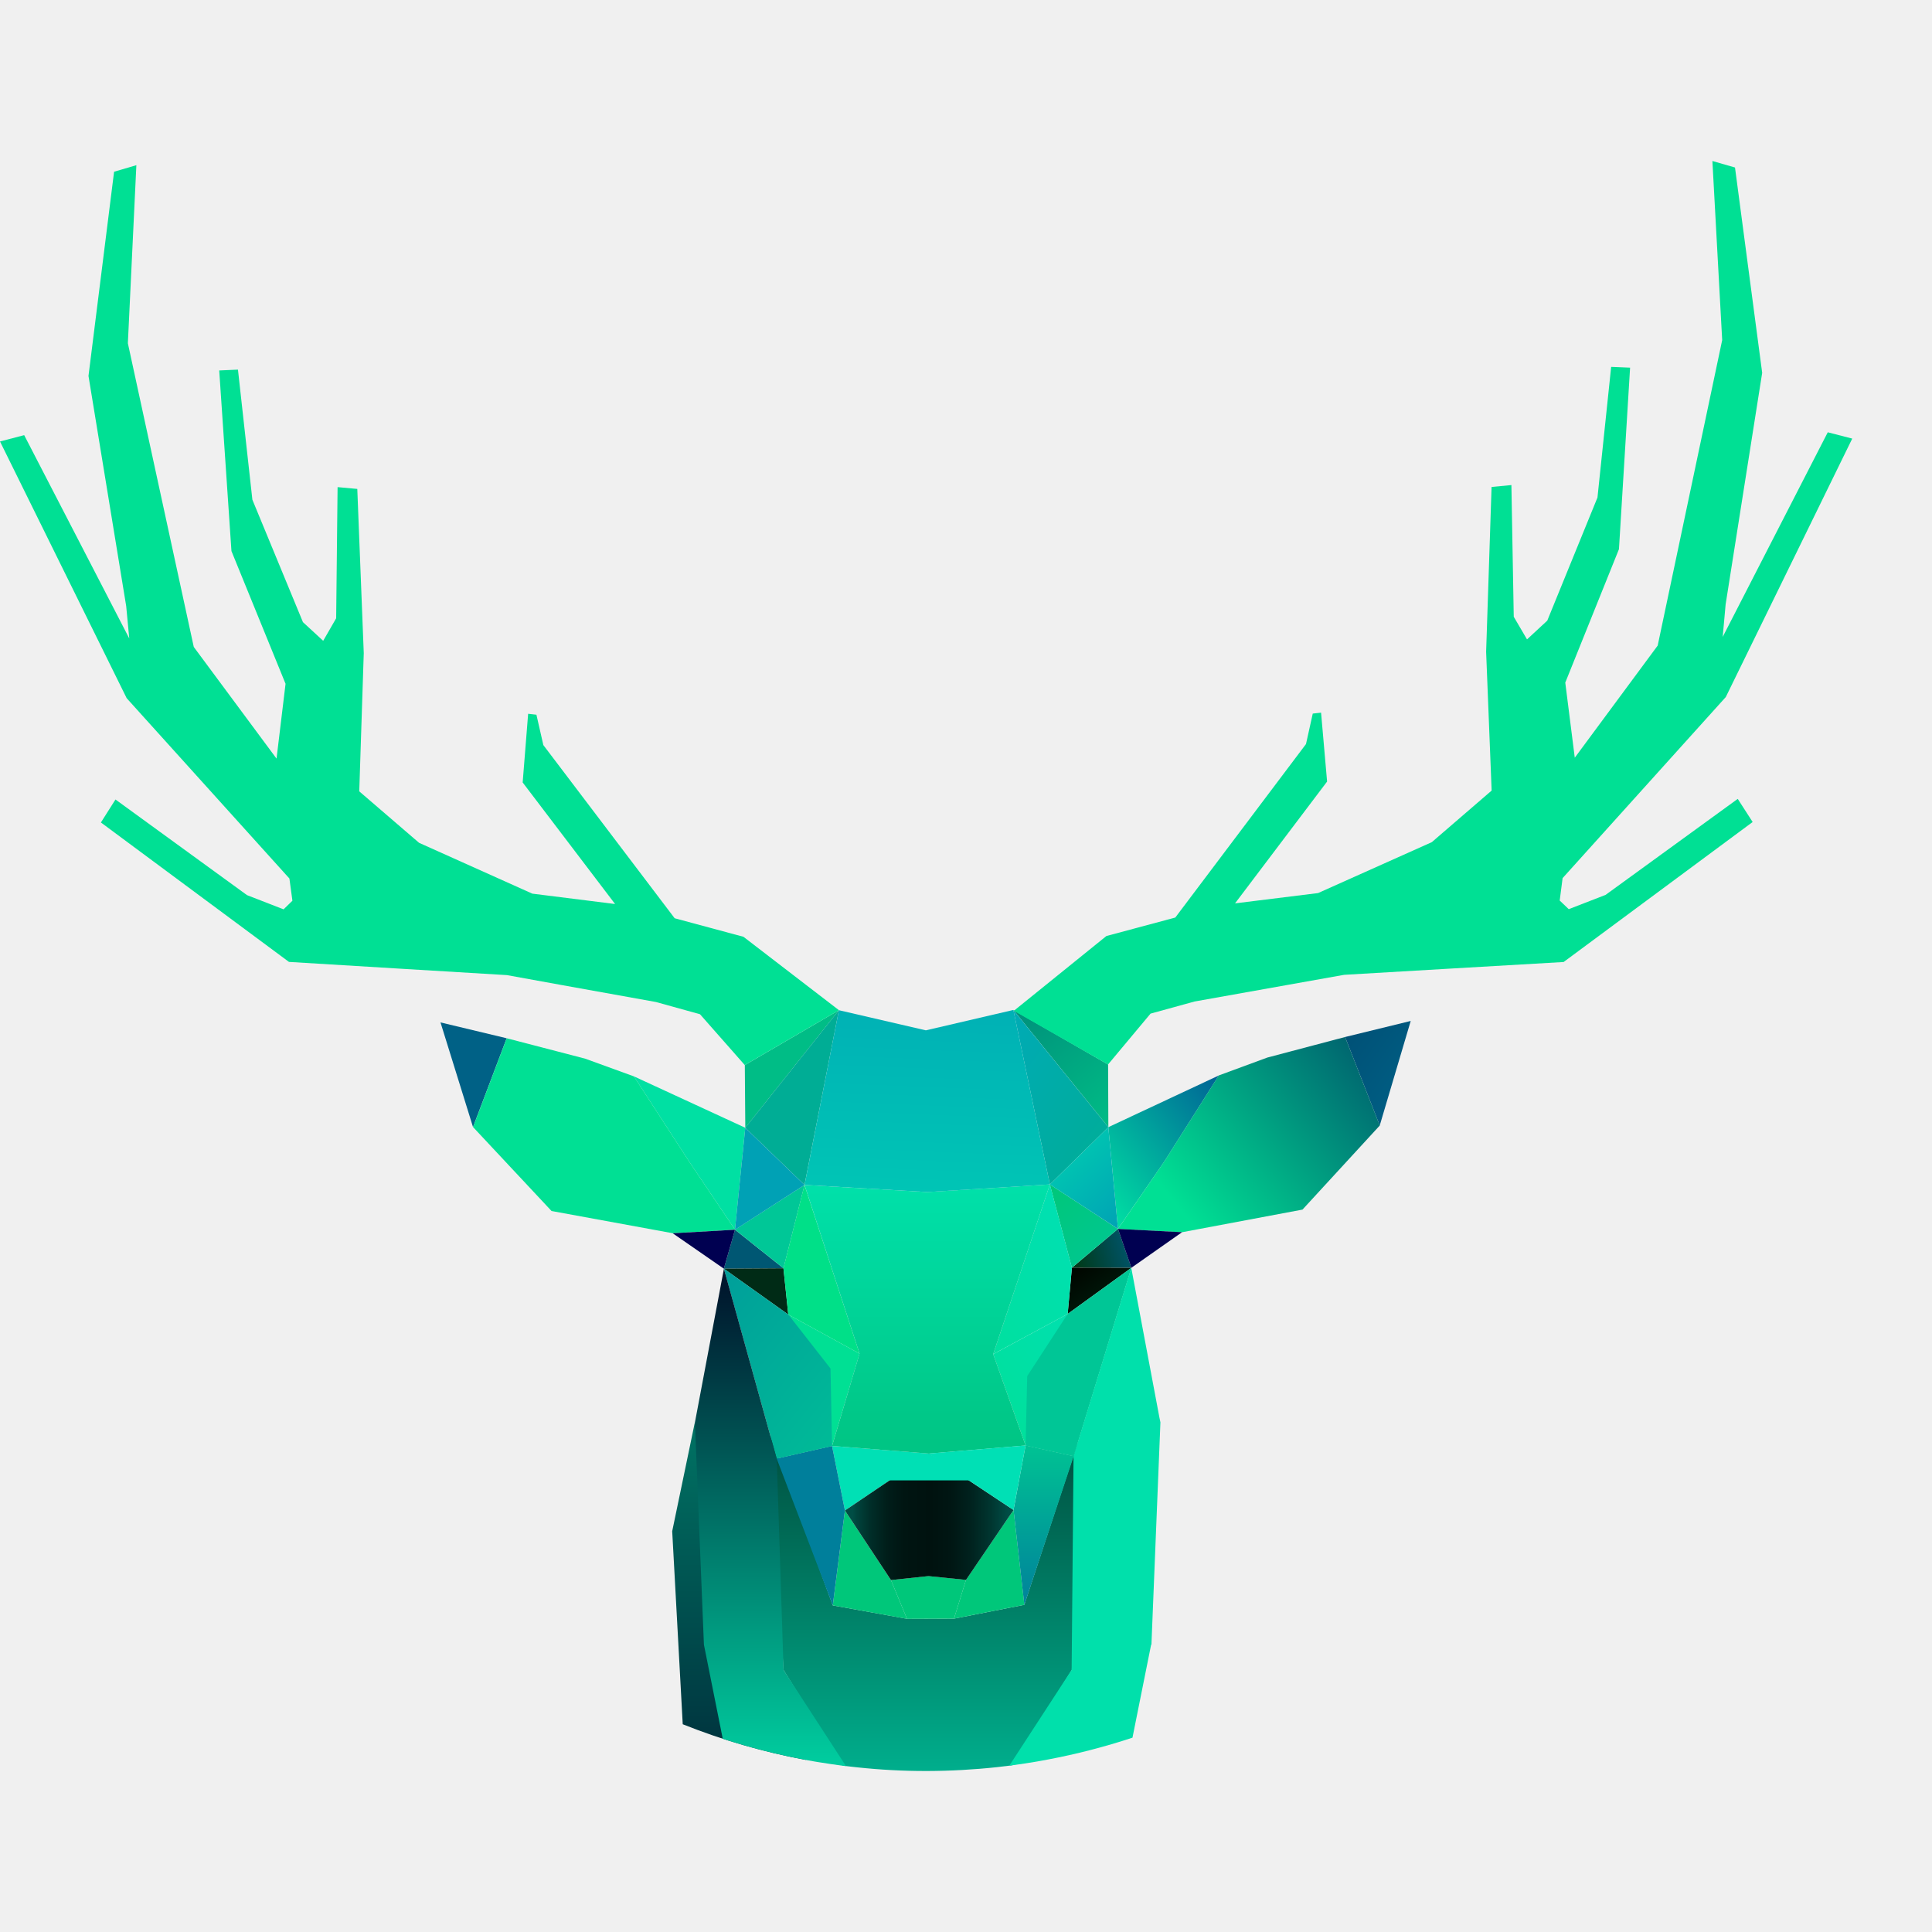
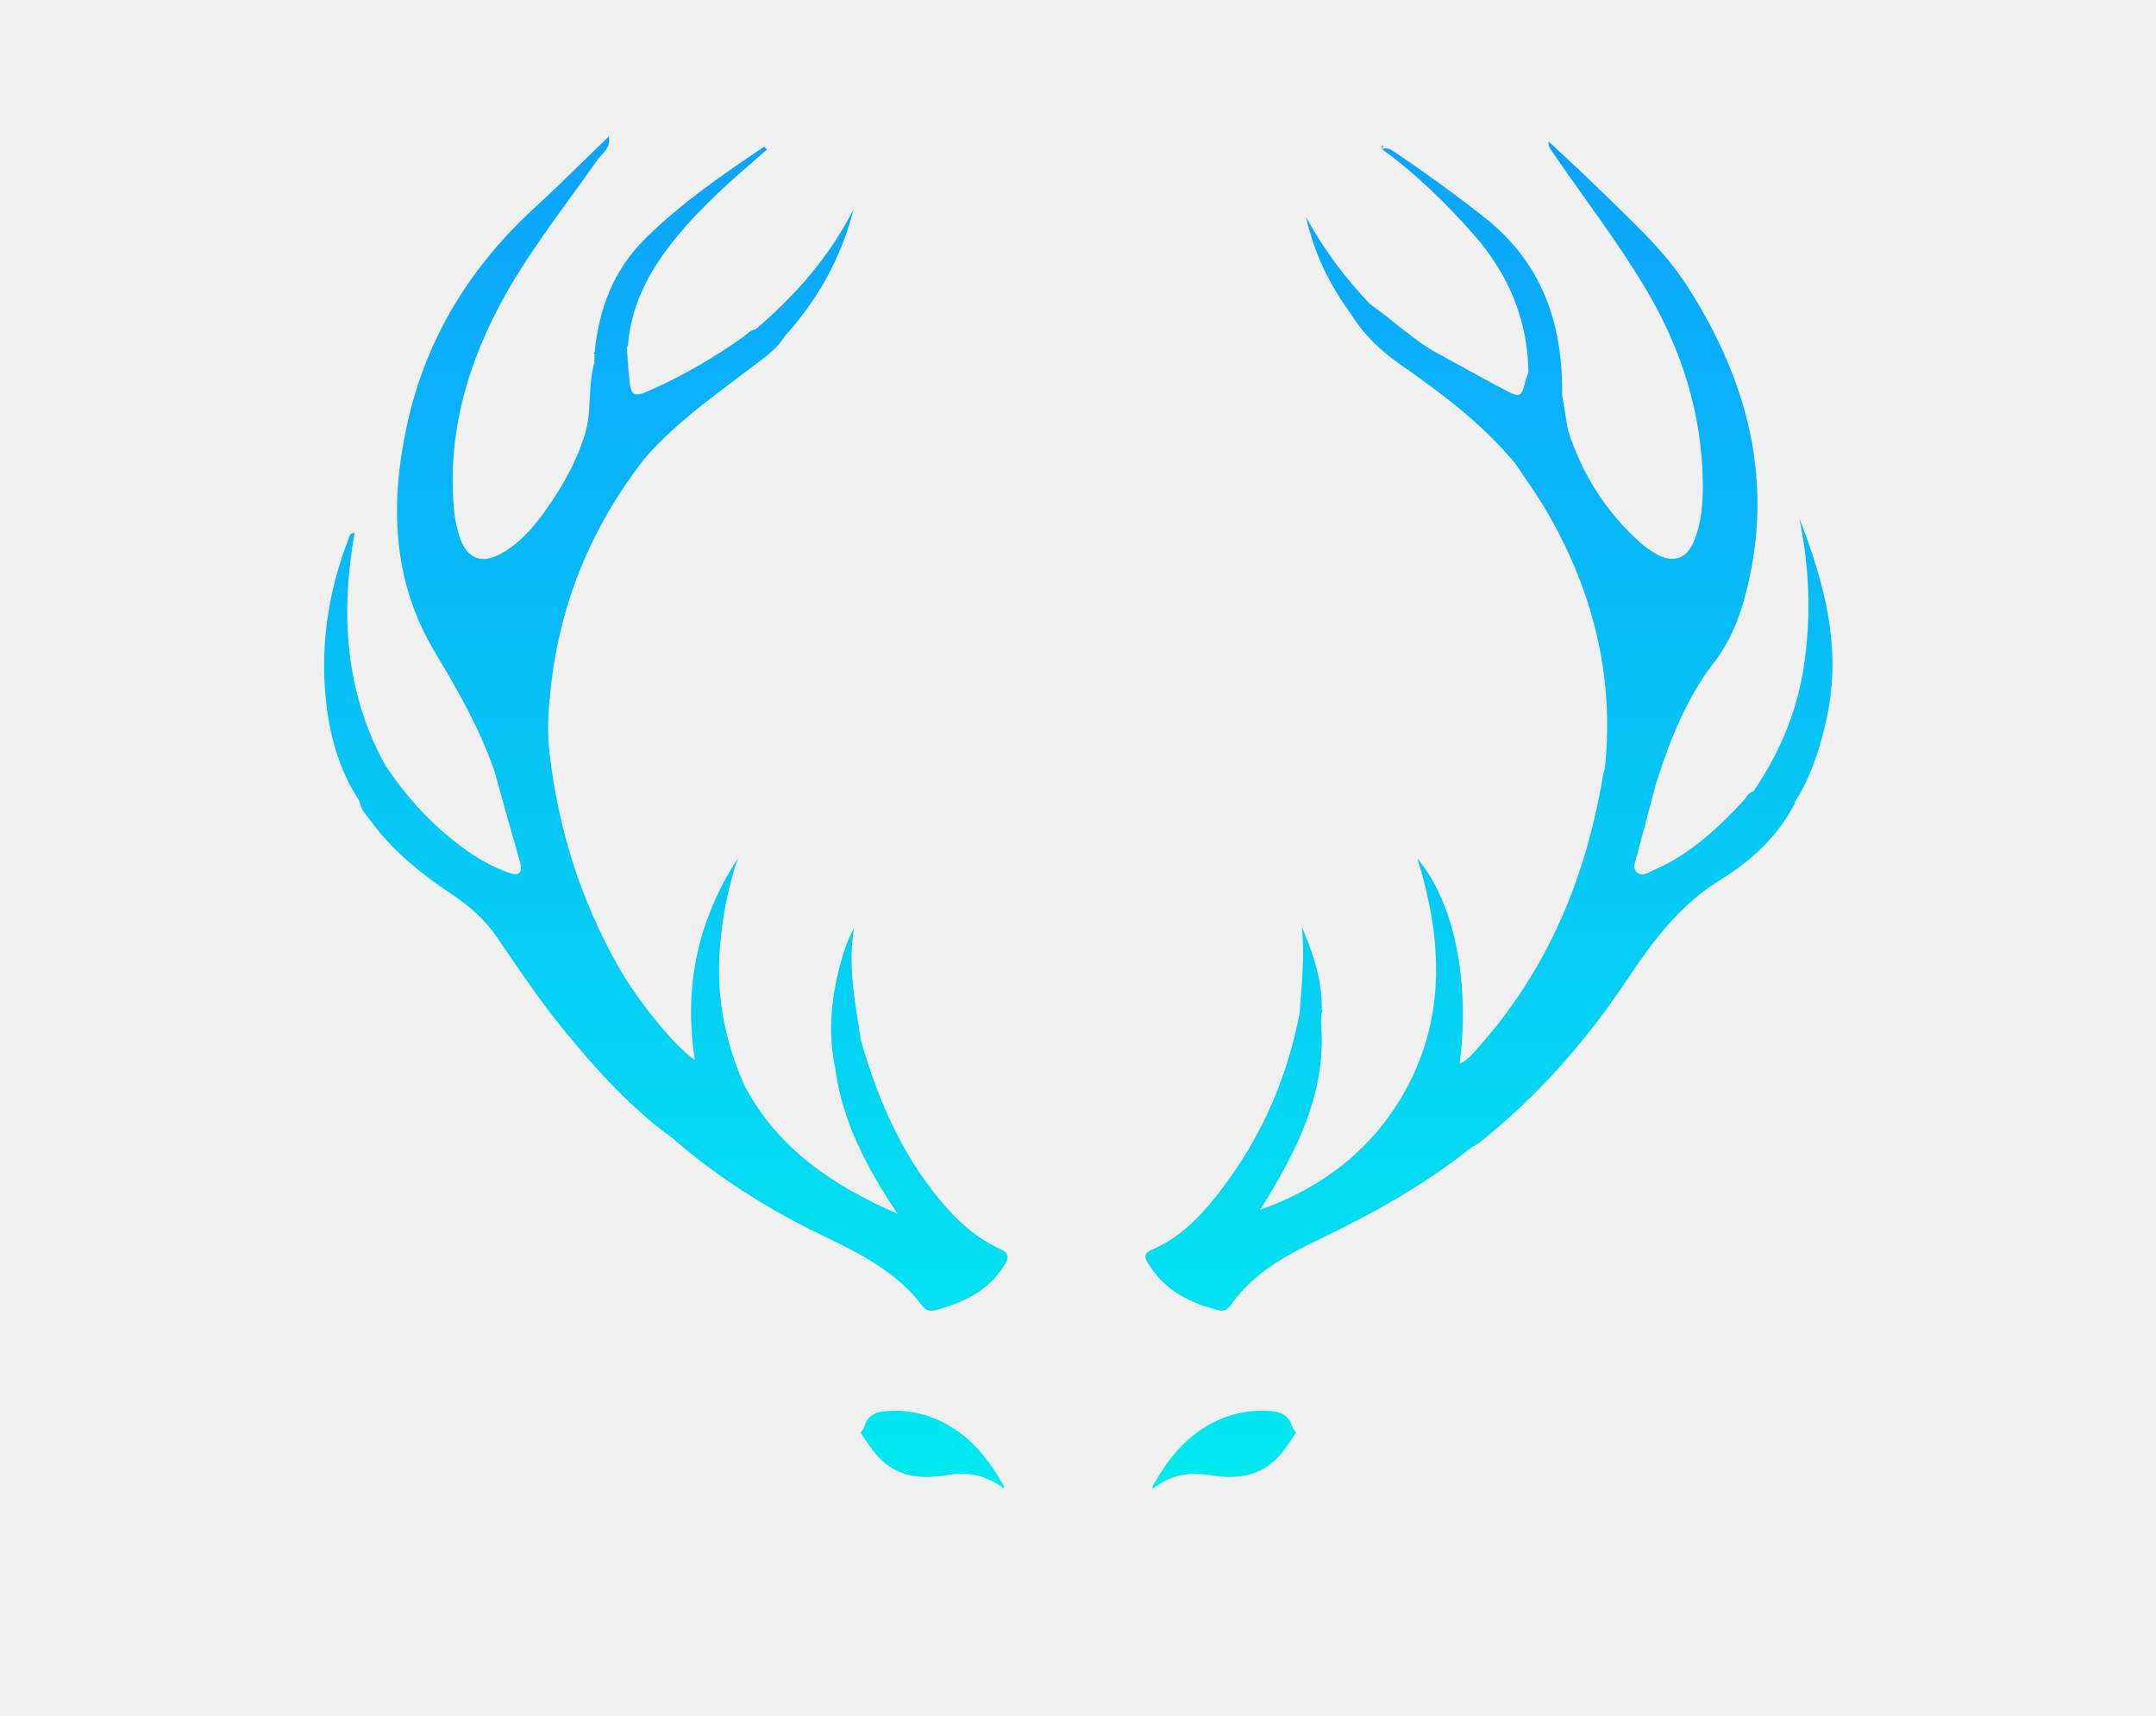
- <svg xmlns="http://www.w3.org/2000/svg" preserveAspectRatio="xMidYMid meet" data-bbox="0 0 196.113 50" viewBox="0 0 60 50" height="50" width="50" data-type="ugc" role="img" aria-label="Gerowallet official logo">
-   <g>
-     <path fill="url(#6be08964-9004-41d4-b99c-f2a522c21f73_comp-ltovz3lr)" d="M25.029 49.656a20.267 20.267 0 0 1-3.826-1.108l-.327-5.994.703-3.38 3.408 10.357.042.125Z" />
-     <path fill="url(#60648e0f-00d6-4da8-a011-032a2a0688ef_comp-ltovz3lr)" d="m33.286 46.862-1.843 2.96-.093.012c-.035.004-.069.01-.103.013a1.364 1.364 0 0 1-.087.01l-.192.023a20.872 20.872 0 0 1-2.172.12h-.035a19.89 19.89 0 0 1-2.134-.113 3.386 3.386 0 0 1-.173-.019l-.094-.011-.089-.011-.099-.012-1.84-2.974-.406-7.263 1.937 5.26 2.303.416 1.46-.004 2.185-.43 1.663-5.046-.188 7.069Z" />
-     <path fill="url(#c7aba201-0038-4a95-9f47-28bd93897680_comp-ltovz3lr)" d="m31.47 26.365 2.943 1.694.008 1.946-2.95-3.64Z" />
-     <path fill="url(#08ab994b-6cf8-47c0-a0ca-1f8f1f673a33_comp-ltovz3lr)" d="m41.773 27.205 2.038-.498-.962 3.246-1.076-2.748Z" />
-     <path fill="url(#052f5af6-613e-472f-ac68-78074328f097_comp-ltovz3lr)" d="m34.42 30.005.3 3.16 1.442-2.098 1.69-2.668-3.431 1.606Z" />
-     <path fill="url(#b1dbaa8b-ad5a-4299-9d10-d8a41a486aa0_comp-ltovz3lr)" d="m41.773 27.205-2.417.639-1.506.555-1.69 2.668-1.44 2.099 1.99.102 3.74-.703 2.4-2.611-1.077-2.749Z" />
-     <path fill="url(#c62519aa-3cc8-4b39-9e50-a0732dcef4dc_comp-ltovz3lr)" d="m33.29 34.37 1.43-1.205.417 1.207-1.847-.002Z" />
-     <path fill="url(#160a2c0e-2de8-43c4-8045-56551aa4a33d_comp-ltovz3lr)" d="m34.72 33.165 1.99.102-1.574 1.105-.416-1.207Z" />
-     <path fill="url(#0f32930a-9074-4485-9cef-7a87b7f97d3d_comp-ltovz3lr)" d="m33.288 34.37 1.848.003-1.979 1.433.132-1.435Z" />
-     <path fill="url(#08639c8d-ed88-4018-ab60-4d57c55c2f81_comp-ltovz3lr)" d="m31.47 26.365 2.95 3.64-1.815 1.779-1.134-5.419Z" />
-     <path fill="url(#bdde5dcd-b254-443c-b4ac-d75b0075d7ec_comp-ltovz3lr)" d="m33.288 34.37 1.432-1.204-2.116-1.382.684 2.587Z" />
-     <path fill="url(#a90d3632-b249-4743-9fe5-475636d1b849_comp-ltovz3lr)" d="m34.42 30.005.3 3.16-2.116-1.38 1.815-1.78Z" />
-     <path fill="url(#20f358d4-a1ec-4458-9181-77280e569af6_comp-ltovz3lr)" d="m32.605 31.784-1.76 5.27 2.313-1.248.131-1.435-.684-2.587Z" />
-     <path fill="url(#09def3d9-7799-4dcc-87c7-ed78e3f4b57d_comp-ltovz3lr)" d="m32.754 37.568.404-1.762-2.313 1.249 1.006 2.836 1.495.332-.592-2.655Z" />
-     <path fill="url(#3242fc25-1183-4425-b936-c92460260ce4_comp-ltovz3lr)" d="M31.476 41.893 30 44.063l-.373 1.206 2.186-.43-.337-2.946Z" />
-     <path fill="url(#1d616ace-9e8f-44c1-b0f8-b3a6c2eecc3b_comp-ltovz3lr)" d="m23.146 30.024-.015-1.947 2.923-1.705-2.908 3.652Z" />
-     <path fill="url(#566968b6-d876-4adc-9add-aba2c00e893d_comp-ltovz3lr)" d="m14.69 30.002-1.01-3.25 2.055.492-1.045 2.758Z" />
-     <path fill="url(#893d172d-ff5a-4e76-8ebe-30fda4acdddd_comp-ltovz3lr)" d="m23.145 30.024-.319 3.164-1.412-2.096-1.728-2.665 3.46 1.597Z" />
-     <path fill="url(#29affbb7-7280-40b6-b11e-41bd262c5025_comp-ltovz3lr)" d="m15.736 27.244 2.435.633 1.516.551 1.728 2.665 1.412 2.096-1.935.11-3.763-.69-2.438-2.607 1.045-2.758Z" />
-     <path fill="url(#cde0eab0-3b0f-4304-9d10-3406469af858_comp-ltovz3lr)" d="m22.48 34.4.346-1.21 1.505 1.199-1.85.011Z" />
-     <path fill="url(#d303c9d2-4ad9-4377-91b4-102d03e01d7e_comp-ltovz3lr)" d="m22.48 34.4-1.589-1.1 1.935-.11-.346 1.21Z" />
-     <path fill="url(#d7dfe489-2b67-400b-82bb-22fe00dd5f16_comp-ltovz3lr)" d="M24.482 35.825 22.48 34.4l1.851-.012.15 1.437Z" />
-     <path fill="url(#ae27efef-c536-455e-9712-8b89674affad_comp-ltovz3lr)" d="m24.985 31.799-1.84-1.775 2.908-3.652-1.068 5.427Z" />
-     <path fill="url(#353feb55-c107-40e8-be11-2eddaae47a5e_comp-ltovz3lr)" d="m24.985 31.8-2.16 1.388 1.506 1.2.654-2.589Z" />
-     <path fill="url(#dd9a3f76-d077-4d2e-8ed5-f9f1cb92f580_comp-ltovz3lr)" d="m24.985 31.8-2.16 1.39.32-3.165 1.84 1.775Z" />
-     <path fill="url(#31303acc-fc80-40ef-963e-3e6f7e9c9d70_comp-ltovz3lr)" d="m24.984 31.8 1.709 5.237-2.213-1.212-.15-1.437.654-2.589Z" />
-     <path fill="url(#02269bc5-18c2-4a83-b0c7-0c1aa440f726_comp-ltovz3lr)" d="m26.24 41.91-.4-2.004 3.023.237-2.623 1.766Z" />
-     <path fill="url(#aa1c85b7-e828-45ad-8d93-eabda4fc9bff_comp-ltovz3lr)" d="m24.482 35.825.484 1.669-.846 2.803 1.72-.391.854-2.868-2.212-1.213Z" />
-     <path fill="url(#e802322f-a953-40b1-a2c9-f33a21dcc8f9_comp-ltovz3lr)" d="m26.24 41.91 1.429 2.16.498 1.205-2.304-.418.377-2.948Z" />
-     <path fill="url(#472af21d-31e1-418b-934b-2d44975cf0ef_comp-ltovz3lr)" d="m30 44.064-1.15-.116v-.004l-.015.002-.016-.002v.004l-1.15.122.498 1.205 1.46-.006.373-1.205Z" />
-     <path fill="url(#f1405e16-ba9f-4af2-a319-e821ab66bec5_comp-ltovz3lr)" d="m31.476 41.894-2.613-1.73v-.021l-.015.01-.015-.01v.02L26.24 41.91l1.43 2.16 1.165-.123 1.165.118 1.476-2.17Z" />
-     <path fill="url(#a6eb7a5e-69e4-4835-9b45-bb8d189d37db_comp-ltovz3lr)" d="m30.845 37.054 1.76-5.27-3.807.236-3.812-.22 1.708 5.237-.853 2.868 2.991.236v.002l.016-.002.015.002v-.002l2.988-.25-1.006-2.837Z" />
-     <path fill="url(#bcb48d97-9852-45f8-ab00-f40b2f1b9ab9_comp-ltovz3lr)" d="m28.813 32.02 3.792-.236-1.134-5.419-2.718.633-2.7-.625-1.067 5.426 3.797.22v.002l.015-.002.015.002v-.002Z" />
-     <path fill="url(#b0089c9c-f7db-4b2f-8318-e0aeded73b0c_comp-ltovz3lr)" d="m31.85 39.89-.374 2.003.336 2.946 1.534-4.617-1.496-.332Z" />
-     <path fill="url(#1b9351fc-0ece-4638-a2ce-198ec47d35a9_comp-ltovz3lr)" d="m25.84 39.906-1.72.391 1.743 4.56.377-2.948-.4-2.003Z" />
-     <path fill="url(#a49b4feb-81be-4a8f-a15c-49b368a61b09_comp-ltovz3lr)" d="m25.84 39.906-1.72.391-1.64-5.898 2.002 1.426 1.31 1.676.048 2.405Z" />
-     <path fill="url(#9b778791-d79c-41e7-8121-96186bd7c8e7_comp-ltovz3lr)" d="m31.85 39.89 1.496.332 1.79-5.85-1.978 1.433-1.257 1.931-.05 2.153Z" />
-     <path fill="url(#4b53b1ff-f577-4a72-b43f-2450053a6235_comp-ltovz3lr)" d="m28.832 40.142 3.018-.252-.375 2.003-2.643-1.75Z" />
-     <path fill="url(#1bcb66e1-f23c-4536-9a80-2a33f3025c16_comp-ltovz3lr)" d="M27.586 40.974h2.69l-1.443-.831-1.247.83Z" />
-     <path fill="url(#2c7087d0-2eb9-40f3-9e3b-9f15e2511c46_comp-ltovz3lr)" d="m49.861 22.792-1.142.443-.281-.268.09-.696 5.068-5.624 3.927-8.026-.76-.196L53.5 14.78l.091-1.011 1.135-7.19-.844-6.377L53.18 0l.304 5.561-2.003 9.488-2.575 3.482-.295-2.332 1.667-4.144.346-5.637-.588-.024-.425 4.057-1.559 3.823-.629.583-.412-.703-.073-4.09-.616.059-.169 5.12.171 4.309-1.858 1.602-3.532 1.581-2.579.32 2.859-3.783-.187-2.14-.258.029-.21.946-4.059 5.388-2.14.574-2.875 2.323 2.926 1.667 1.32-1.58 1.366-.376 2.908-.519 1.739-.31 3.206-.188 3.61-.21 5.87-4.348-.463-.718-4.105 2.982Z" />
-     <path fill="url(#f0763171-806c-49cd-82ad-1e177396b58f_comp-ltovz3lr)" d="m20.952 23.517-4.078-5.378-.215-.943-.257-.029-.17 2.133 2.87 3.775-2.57-.322-3.518-1.579-1.857-1.598.14-4.292-.201-5.1-.612-.056-.044 4.073-.403.7-.629-.58-1.57-3.802-.448-4.04-.582.026.38 5.609 1.68 4.122-.28 2.323-2.57-3.467L3.971 5.66 4.235.13l-.692.203-.795 6.342 1.171 7.147.095 1.005L.751 8.514 0 8.71l3.934 7.973 5.054 5.6.093.69-.275.267-1.135-.441-4.085-2.97-.452.714 5.84 4.33 3.583.218 3.186.192 1.731.314 2.9.522 1.365.379 1.391 1.579 2.924-1.705-2.965-2.279-2.137-.576Z" />
-     <path fill="url(#74c37f86-3dba-467c-a7ad-5b763b3be774_comp-ltovz3lr)" d="m26.272 49.847-.099-.01c-.26-.035-.519-.073-.775-.115l-.114-.019-.253-.046A20.256 20.256 0 0 1 22.446 49l-.585-2.923-.28-6.9.901-4.774 1.64 5.898.213 6.564 1.937 2.982Z" />
-     <path fill="url(#2007d8e0-0ecd-4957-b752-79a9f008c0b7_comp-ltovz3lr)" d="m36.038 39.173-.279 6.9-.011.01-.578 2.882a20.452 20.452 0 0 1-2.629.679c-.085.014-.17.032-.256.047l-.061.011-.01.002c-.256.044-.514.084-.775.118l-.093.011 1.935-2.974.059-6.639 1.792-5.848.874 4.647.032.154Z" />
-     <defs fill="none">
-       <linearGradient gradientUnits="userSpaceOnUse" y2="44" x2="133" y1="24" x1="133" id="340202a2-1b81-44bc-a248-0dbcbfbe9682_comp-ltovz3lr">
-         <stop stop-color="#00C77A" />
-         <stop stop-color="#01A1B5" offset="1" />
-       </linearGradient>
-       <linearGradient gradientUnits="userSpaceOnUse" y2="53.908" x2="22.953" y1="21.458" x1="22.953" id="6be08964-9004-41d4-b99c-f2a522c21f73_comp-ltovz3lr">
-         <stop stop-color="#00E0A4" />
-         <stop stop-color="#00182E" offset="1" />
-       </linearGradient>
-       <linearGradient gradientUnits="userSpaceOnUse" y2="-2692.85" x2="10177.2" y1="-20838.9" x1="10177.2" id="c96dc094-031d-4c99-8915-e73a71dc00c9_comp-ltovz3lr">
-         <stop stop-color="#00E0A4" />
-         <stop stop-color="#00182E" offset="1" />
-       </linearGradient>
-       <linearGradient gradientUnits="userSpaceOnUse" y2="32.284" x2="28.7" y1="55.446" x1="28.7" id="60648e0f-00d6-4da8-a011-032a2a0688ef_comp-ltovz3lr">
-         <stop stop-color="#00E0B5" />
-         <stop stop-color="#000B08" offset="1" />
-       </linearGradient>
-       <linearGradient gradientUnits="userSpaceOnUse" y2="29.561" x2="35.075" y1="26.015" x1="32.017" id="c7aba201-0038-4a95-9f47-28bd93897680_comp-ltovz3lr">
-         <stop stop-color="#00917B" />
-         <stop stop-color="#00BD86" offset="1" />
-       </linearGradient>
-       <linearGradient gradientUnits="userSpaceOnUse" y2="27.978" x2="45.071" y1="25.942" x1="42.252" id="08ab994b-6cf8-47c0-a0ca-1f8f1f673a33_comp-ltovz3lr">
-         <stop stop-color="#004F75" />
-         <stop stop-color="#006186" offset="1" />
-       </linearGradient>
-       <linearGradient gradientUnits="userSpaceOnUse" y2="27.153" x2="40.101" y1="32.222" x1="33.893" id="052f5af6-613e-472f-ac68-78074328f097_comp-ltovz3lr">
-         <stop stop-color="#00E0A3" />
-         <stop stop-color="#00298F" offset="1" />
-       </linearGradient>
-       <linearGradient gradientUnits="userSpaceOnUse" y2="24.034" x2="47.166" y1="32.599" x1="36.677" id="b1dbaa8b-ad5a-4299-9d10-d8a41a486aa0_comp-ltovz3lr">
-         <stop stop-color="#00E094" />
-         <stop stop-color="#000051" offset="1" />
-       </linearGradient>
-       <linearGradient gradientUnits="userSpaceOnUse" y2="34.191" x2="33.438" y1="33.672" x1="35.267" id="c62519aa-3cc8-4b39-9e50-a0732dcef4dc_comp-ltovz3lr">
-         <stop stop-color="#005773" />
-         <stop stop-color="#003B1B" offset="1" />
-       </linearGradient>
-       <linearGradient gradientUnits="userSpaceOnUse" y2="-39254.8" x2="50335.8" y1="-39389.4" x1="50278.4" id="160a2c0e-2de8-43c4-8045-56551aa4a33d_comp-ltovz3lr">
-         <stop stop-color="#00E094" />
-         <stop stop-color="#000051" offset="1" />
-       </linearGradient>
-       <linearGradient gradientUnits="userSpaceOnUse" y2="36.403" x2="34.989" y1="34.415" x1="33.535" id="0f32930a-9074-4485-9cef-7a87b7f97d3d_comp-ltovz3lr">
-         <stop stop-color="#000700" />
-         <stop stop-color="#002B16" offset="1" />
-       </linearGradient>
-       <linearGradient gradientUnits="userSpaceOnUse" y2="29.811" x2="35.896" y1="26.483" x1="31.439" id="08639c8d-ed88-4018-ab60-4d57c55c2f81_comp-ltovz3lr">
-         <stop stop-color="#00ABB5" />
-         <stop stop-color="#00AD95" offset="1" />
-       </linearGradient>
-       <linearGradient gradientUnits="userSpaceOnUse" y2="34.364" x2="35.066" y1="31.849" x1="32.669" id="bdde5dcd-b254-443c-b4ac-d75b0075d7ec_comp-ltovz3lr">
-         <stop stop-color="#00C77A" />
-         <stop stop-color="#00C797" offset="1" />
-       </linearGradient>
-       <linearGradient gradientUnits="userSpaceOnUse" y2="32.605" x2="35.445" y1="29.713" x1="32.69" id="a90d3632-b249-4743-9fe5-475636d1b849_comp-ltovz3lr">
-         <stop stop-color="#00D4B0" />
-         <stop stop-color="#00A1B5" offset="1" />
-       </linearGradient>
-       <linearGradient gradientUnits="userSpaceOnUse" y2="32.837" x2="34.163" y1="39.519" x1="25.979" id="20f358d4-a1ec-4458-9181-77280e569af6_comp-ltovz3lr">
-         <stop stop-color="#00E088" />
-         <stop stop-color="#00E0B5" offset="1" />
-       </linearGradient>
-       <linearGradient gradientUnits="userSpaceOnUse" y2="35.883" x2="35.082" y1="40.384" x1="30.206" id="09def3d9-7799-4dcc-87c7-ed78e3f4b57d_comp-ltovz3lr">
-         <stop stop-color="#00E094" />
-         <stop stop-color="#00E0B5" offset="1" />
-       </linearGradient>
-       <linearGradient gradientUnits="userSpaceOnUse" y2="-1285.54" x2="5082.64" y1="-943.566" x1="4415.95" id="3242fc25-1183-4425-b936-c92460260ce4_comp-ltovz3lr">
-         <stop stop-color="#00C77A" />
-         <stop stop-color="#00C797" offset="1" />
-       </linearGradient>
-       <linearGradient gradientUnits="userSpaceOnUse" y2="-240751" x2="-151447" y1="-241291" x1="-150874" id="1d616ace-9e8f-44c1-b0f8-b3a6c2eecc3b_comp-ltovz3lr">
-         <stop stop-color="#00917B" />
-         <stop stop-color="#00BD86" offset="1" />
-       </linearGradient>
-       <linearGradient gradientUnits="userSpaceOnUse" y2="-220392" x2="-81558.8" y1="-220572" x1="-81194" id="566968b6-d876-4adc-9add-aba2c00e893d_comp-ltovz3lr">
-         <stop stop-color="#004F75" />
-         <stop stop-color="#006186" offset="1" />
-       </linearGradient>
-       <linearGradient gradientUnits="userSpaceOnUse" y2="-6242.87" x2="-25591.4" y1="-5412.1" x1="-24146.2" id="893d172d-ff5a-4e76-8ebe-30fda4acdddd_comp-ltovz3lr">
-         <stop stop-color="#00E0A3" />
-         <stop stop-color="#00298F" offset="1" />
-       </linearGradient>
-       <linearGradient gradientUnits="userSpaceOnUse" y2="-7556.44" x2="-60415.2" y1="-3955.94" x1="-57084.9" id="29affbb7-7280-40b6-b11e-41bd262c5025_comp-ltovz3lr">
-         <stop stop-color="#00E094" />
-         <stop stop-color="#000051" offset="1" />
-       </linearGradient>
-       <linearGradient gradientUnits="userSpaceOnUse" y2="-1370.84" x2="3281.09" y1="-1462.58" x1="3148.09" id="cde0eab0-3b0f-4304-9d10-3406469af858_comp-ltovz3lr">
-         <stop stop-color="#005773" />
-         <stop stop-color="#003B1B" offset="1" />
-       </linearGradient>
-       <linearGradient gradientUnits="userSpaceOnUse" y2="-38852.6" x2="-57970" y1="-39033.2" x1="-57891.4" id="d303c9d2-4ad9-4377-91b4-102d03e01d7e_comp-ltovz3lr">
-         <stop stop-color="#00E094" />
-         <stop stop-color="#000051" offset="1" />
-       </linearGradient>
-       <linearGradient gradientUnits="userSpaceOnUse" y2="-42375.5" x2="-55728.2" y1="-42563.2" x1="-55633.5" id="d7dfe489-2b67-400b-82bb-22fe00dd5f16_comp-ltovz3lr">
-         <stop stop-color="#000700" />
-         <stop stop-color="#002B16" offset="1" />
-       </linearGradient>
-       <linearGradient gradientUnits="userSpaceOnUse" y2="-579209" x2="-187179" y1="-579591" x1="-186319" id="ae27efef-c536-455e-9712-8b89674affad_comp-ltovz3lr">
-         <stop stop-color="#00ABB5" />
-         <stop stop-color="#00AD95" offset="1" />
-       </linearGradient>
-       <linearGradient gradientUnits="userSpaceOnUse" y2="-126180" x2="-78240.7" y1="-126465" x1="-77920.8" id="353feb55-c107-40e8-be11-2eddaae47a5e_comp-ltovz3lr">
-         <stop stop-color="#00C77A" />
-         <stop stop-color="#00C797" offset="1" />
-       </linearGradient>
-       <linearGradient gradientUnits="userSpaceOnUse" y2="-156233" x2="-81535.8" y1="-156543" x1="-81116.5" id="dd9a3f76-d077-4d2e-8ed5-f9f1cb92f580_comp-ltovz3lr">
-         <stop stop-color="#00D4B0" />
-         <stop stop-color="#00A1B5" offset="1" />
-       </linearGradient>
-       <linearGradient gradientUnits="userSpaceOnUse" y2="-5440.26" x2="-17284.2" y1="-4921.18" x1="-15702.2" id="31303acc-fc80-40ef-963e-3e6f7e9c9d70_comp-ltovz3lr">
-         <stop stop-color="#00E088" />
-         <stop stop-color="#00E0B5" offset="1" />
-       </linearGradient>
-       <linearGradient gradientUnits="userSpaceOnUse" y2="-68253" x2="-123528" y1="-68624.4" x1="-123404" id="02269bc5-18c2-4a83-b0c7-0c1aa440f726_comp-ltovz3lr">
-         <stop stop-color="#00E094" />
-         <stop stop-color="#00E0B5" offset="1" />
-       </linearGradient>
-       <linearGradient gradientUnits="userSpaceOnUse" y2="-4438.87" x2="5432.53" y1="-3835.69" x1="4384.32" id="aa1c85b7-e828-45ad-8d93-eabda4fc9bff_comp-ltovz3lr">
-         <stop stop-color="#00E094" />
-         <stop stop-color="#00E0B5" offset="1" />
-       </linearGradient>
-       <linearGradient gradientUnits="userSpaceOnUse" y2="-1717.02" x2="-15938" y1="-1344.62" x1="-15245.6" id="e802322f-a953-40b1-a2c9-f33a21dcc8f9_comp-ltovz3lr">
-         <stop stop-color="#00C77A" />
-         <stop stop-color="#00C797" offset="1" />
-       </linearGradient>
-       <linearGradient gradientUnits="userSpaceOnUse" y2="-1046.79" x2="4998.92" y1="-880.213" x1="4903.81" id="472af21d-31e1-418b-934b-2d44975cf0ef_comp-ltovz3lr">
-         <stop stop-color="#00C77A" />
-         <stop stop-color="#00C797" offset="1" />
-       </linearGradient>
-       <linearGradient gradientUnits="userSpaceOnUse" y2="42.106" x2="26.48" y1="42.106" x1="31.309" id="f1405e16-ba9f-4af2-a319-e821ab66bec5_comp-ltovz3lr">
-         <stop stop-color="#004D45" />
-         <stop stop-color="#003630" offset=".11" />
-         <stop stop-color="#00221E" offset=".24" />
-         <stop stop-color="#001613" offset=".37" />
-         <stop stop-color="#00120F" offset=".5" />
-         <stop stop-color="#001512" offset=".67" />
-         <stop stop-color="#001E1A" offset=".78" />
-         <stop stop-color="#002D28" offset=".88" />
-         <stop stop-color="#00423B" offset=".97" />
-         <stop stop-color="#004D45" offset="1" />
-       </linearGradient>
-       <linearGradient gradientUnits="userSpaceOnUse" y2="31.94" x2="28.795" y1="39.838" x1="28.795" id="a6eb7a5e-69e4-4835-9b45-bb8d189d37db_comp-ltovz3lr">
-         <stop stop-color="#00C584" />
-         <stop stop-color="#00E0A9" offset="1" />
-       </linearGradient>
-       <linearGradient gradientUnits="userSpaceOnUse" y2="24.613" x2="29.082" y1="32.625" x1="28.762" id="bcb48d97-9852-45f8-ab00-f40b2f1b9ab9_comp-ltovz3lr">
-         <stop stop-color="#00C7B5" />
-         <stop stop-color="#00ABB5" offset="1" />
-       </linearGradient>
-       <linearGradient gradientUnits="userSpaceOnUse" y2="39.612" x2="32.411" y1="45.029" x1="32.411" id="b0089c9c-f7db-4b2f-8318-e0aeded73b0c_comp-ltovz3lr">
-         <stop stop-color="#007F9B" />
-         <stop stop-color="#00C693" offset="1" />
-       </linearGradient>
-       <linearGradient gradientUnits="userSpaceOnUse" y2="-4968.31" x2="4075.03" y1="-3634.24" x1="4075.03" id="1b9351fc-0ece-4638-a2ce-198ec47d35a9_comp-ltovz3lr">
-         <stop stop-color="#007F9B" />
-         <stop stop-color="#00C693" offset="1" />
-       </linearGradient>
-       <linearGradient gradientUnits="userSpaceOnUse" y2="34.372" x2="19.727" y1="41.141" x1="28.12" id="a49b4feb-81be-4a8f-a15c-49b368a61b09_comp-ltovz3lr">
-         <stop stop-color="#00C696" />
-         <stop stop-color="#00959B" offset="1" />
-       </linearGradient>
-       <linearGradient gradientUnits="userSpaceOnUse" y2="-4364.66" x2="9095.32" y1="-3451.53" x1="7000.88" id="9b778791-d79c-41e7-8121-96186bd7c8e7_comp-ltovz3lr">
-         <stop stop-color="#00C696" />
-         <stop stop-color="#00959B" offset="1" />
-       </linearGradient>
-       <linearGradient gradientUnits="userSpaceOnUse" y2="-69366.2" x2="109265" y1="-69737.5" x1="109139" id="4b53b1ff-f577-4a72-b43f-2450053a6235_comp-ltovz3lr">
-         <stop stop-color="#00E094" />
-         <stop stop-color="#00E0B5" offset="1" />
-       </linearGradient>
-       <linearGradient gradientUnits="userSpaceOnUse" y2="-1907.61" x2="5519.56" y1="-1992.25" x1="5507.35" id="1bcb66e1-f23c-4536-9a80-2a33f3025c16_comp-ltovz3lr">
-         <stop stop-color="#00E094" />
-         <stop stop-color="#00E0B5" offset="1" />
-       </linearGradient>
-       <linearGradient gradientUnits="userSpaceOnUse" y2="-100815" x2="76269.9" y1="-44735.2" x1="76269.9" id="2c7087d0-2eb9-40f3-9e3b-9f15e2511c46_comp-ltovz3lr">
-         <stop stop-color="#00E094" />
-         <stop stop-color="#000051" offset="1" />
-       </linearGradient>
-       <linearGradient gradientUnits="userSpaceOnUse" y2="-100418" x2="33133.1" y1="-44559.1" x1="33133.1" id="f0763171-806c-49cd-82ad-1e177396b58f_comp-ltovz3lr">
-         <stop stop-color="#00E094" />
-         <stop stop-color="#000051" offset="1" />
-       </linearGradient>
-       <linearGradient gradientUnits="userSpaceOnUse" y2="35.002" x2="23.927" y1="51.348" x1="23.927" id="74c37f86-3dba-467c-a7ad-5b763b3be774_comp-ltovz3lr">
-         <stop stop-color="#00E0AB" />
-         <stop stop-color="#00182E" offset="1" />
-       </linearGradient>
-       <linearGradient gradientUnits="userSpaceOnUse" y2="-19339.3" x2="11103.3" y1="-6029.91" x1="11103.3" id="2007d8e0-0ecd-4957-b752-79a9f008c0b7_comp-ltovz3lr">
-         <stop stop-color="#00E0AB" />
-         <stop stop-color="#00182E" offset="1" />
-       </linearGradient>
-     </defs>
-   </g>
+ <svg xmlns="http://www.w3.org/2000/svg" id="Layer_2" viewBox="0 0 2388 1900">
+   <defs>
+     <style>
+       .cls-1 {
+       fill: #fff;
+       }
+ 
+       .cls-2 {
+       fill: url(#linear-gradient);
+       }
+     </style>
+     <linearGradient id="linear-gradient" x1="1194.28" y1="1648.81" x2="1194.28" y2="151.18" gradientUnits="userSpaceOnUse">
+       <stop offset="0" stop-color="#00eaef" />
+       <stop offset="1" stop-color="#0ca3fb" />
+     </linearGradient>
+   </defs>
+   <path class="cls-2" d="M674.16,151.3s.09-.12.09-.12c1.1.28,2.2.57,3.31.85-1.13-.24-2.26-.49-3.39-.73ZM1532.28,161.29l-1.51-.24c-.05,1.39-.1,2.78-.14,4.17,0,0,.05.07.05.06h0s0,0,0,0c0,0,.02,0,.02,0,0,0-.01,0-.02-.01.53-1.33,1.06-2.65,1.6-3.97ZM1992.9,573.9c11.29,54.66,13.36,109.6,4.97,164.78-7.66,50.35-27.19,96.05-55.81,138-5.87,1.07-7.57,6.64-10.98,10.31-28.88,30.99-59.66,59.6-99.15,76.74-5.82,2.53-13.12,8.2-19.2,2.28-5.04-4.91-1.31-12.04.27-18.05,7.01-26.72,14.16-53.41,21.25-80.11,15.32-47.96,33.46-94.42,64.78-134.86,16.03-20.7,26.23-44.88,33.13-70.08,34.36-125.41,5.01-239.4-63.35-345.97-25.82-40.25-61.46-71.91-95.16-105.14-19.01-18.74-38.81-36.68-58.25-54.97-.75,4.29.67,6.61,2.19,8.85,35.04,51.53,73.43,100.77,105.34,154.44,39.4,66.26,62.23,137.5,63.14,215,.26,21.96-1.35,44-9.98,64.62-8.01,19.15-22.45,24.23-40.54,14.49-6.55-3.53-12.89-7.85-18.43-12.81-38.29-34.28-64.89-76.17-80.51-125.09-2.13-12.98-4.27-25.95-6.4-38.93,1.01-78.51-22.03-146.2-86-196.59-32.65-25.71-66.24-50-100.65-73.22-4.06-2.74-8.04-4.41-12.84-2.31,37.56,27.16,70.46,59.38,101.06,94,38.85,43.96,60.52,94.88,61.12,154.08h0c-.9,2.11-2.11,4.14-2.66,6.34-5.25,20.95-5.7,21.54-24.53,11.7-24.52-12.81-48.55-26.56-72.9-39.71-27.56-14.89-49.77-37.06-75.24-54.79-27.96-29.01-51.71-61.11-71.08-96.65,8.75,39.35,25.78,74.71,49.4,107.02,13.81,22.44,32.4,40.6,53.68,55.45,46.76,32.63,92.26,66.52,128.84,110.89,10.8,16.2,22.37,31.95,32.29,48.68,52.85,89.14,77.77,184.87,66.84,288.83-.72,2.76-1.67,5.49-2.14,8.29-18.81,112.96-61.25,215.06-138.37,301.23-5.81,6.49-11.28,13.55-20.43,17.97,12.12-90.87-6.18-180.34-46.72-227.44,31.44,100.15,31.67,195.76-30.62,284.38-36.29,50.62-85.23,83.71-143.46,104.57,39.8-64.1,74.19-129.13,67.31-207.63.23-3.48.47-6.95.7-10.43.41-.89.92-1.75,1.17-2.67.07-.26-.63-.73-.98-1.09.73-32.41-9.61-62.04-21.98-91.25,3.22,31.87-.24,63.32-2.42,94.79-13.28,69.42-40.37,133.18-82.33,189.82-21.9,29.56-46.29,57.98-81.82,72.79-10.79,4.49-6.42,10.79-2.86,16.48,18,28.77,45.78,42.79,77.59,50.53,6.02,1.47,10.08-1.45,13.21-5.96,24.38-35.1,60.32-54.66,97.49-72.52,59.71-28.69,117.39-60.69,169.29-102.3,2.48-1.39,5.21-2.49,7.42-4.23,64.49-50.95,118.22-111.93,163.68-179.97,28.74-43.02,58.41-83.5,103.86-111.61,33.23-20.55,62.92-47.07,81.76-83.01.43-.71.96-1.39,1.24-2.16.05-.15-.21-.41-.49-.68,18.5-28.94,28.55-60.59,35.79-94.27,16.74-77.89-2.93-149.71-30.53-220.88ZM1107.32,1383.34c-26.72-12.16-47.76-31.8-66.37-54.23-43.11-51.94-68.96-112.39-87.4-176.52-6.12-41.31-14.99-82.43-7.54-124.82-5.46,10.24-9.54,20.35-12.62,30.77-12.21,41.33-17.45,83.17-8.05,125.91,7.78,59.67,36.13,110.77,68.73,160.09-71.31-31.11-133-72.2-169.71-142.55-21.2-47.78-31.08-97.61-27.19-149.96,2.57-34.55,8.89-68.34,20.1-101.19-43.82,67.33-60.45,141-47.59,223.35-23.64-16.04-64.03-66.87-84.57-103.08-41.87-73.83-66.89-153.02-76.46-237.24-2.25-19.98-1.83-39.96.22-59.94.64-.77.72-1.6.25-2.49,8.86-98.7,44.61-186.68,105.67-264.54,34.64-39.63,77.6-69.38,119.03-101.07,12.97-9.92,27.1-19.38,35.87-34.07,36.67-40.48,62.35-86.87,75.71-140.01-26.45,52.39-64.26,95.33-108.5,133.05-5.62.57-8.95,4.99-13.09,7.95-32.98,23.59-67.93,43.75-105,60.17-16.7,7.4-19.87,5.56-21.77-12.75-1.24-11.97-1.91-24-2.83-36.01.84-.23,1.28-.78,1.3-1.65.1-1.12.2-2.25.3-3.36,3.77-38.52,19.85-72.04,42.64-102.56,27.48-36.79,61.01-67.75,95.71-97.52,5.16-4.43,10.2-8.98,15.3-13.48-1-1.05-1.99-2.09-2.99-3.14-46.28,31.18-92.3,62.61-132.2,102.27-34.86,34.65-50.83,77.32-55.62,125.15l-.97,1.15s.82,1.25.82,1.25c.3-.43.45-.87.44-1.33,0,.45-.14.89-.44,1.33-.04,3.08-.09,6.17-.13,9.26-7.12,24.39-3.06,50.16-9.16,74.68-9.24,33.24-26.05,62.74-45.95,90.48-12.48,17.39-26.57,33.6-45.24,44.89-23.83,14.4-41.13,8.29-49.4-18.11-3.24-10.35-5.18-21.33-6.07-32.17-6.34-77.15,12.65-148.83,47.65-216.96,30.71-59.78,72.82-111.94,111.09-166.67,5.55-7.94,16.09-13.97,12.87-26.37l.09-.12c-26.94,25.98-53.31,52.58-80.92,77.81-71.38,65.24-120.4,143.54-141.75,238.38-19.88,88.35-17.76,175.08,29.85,254.57,25.55,42.67,50.05,85.21,66.2,132.28,9.32,33.21,18.5,66.46,28.02,99.61,4.08,14.2-1.41,17.08-13.73,12.41-15.63-5.92-30.24-13.76-43.95-23.38-36.79-25.84-66.71-58.21-91.42-95.57-44.6-80.97-49.49-167.55-33.79-257.2-6.26,1.04-5.86,4.65-6.74,6.94-21.8,56.34-31.14,114.76-25.43,174.87,3.89,40.96,14.43,80.41,37.56,115.43,1.4,9.68,8.3,16.3,13.68,23.59,24.36,32.99,56.06,58.03,89.78,80.53,18.99,12.67,35.5,27.37,48.46,46.27,23.82,34.73,47.13,69.86,73.81,102.53,36.18,44.3,74.33,86.68,120.97,120.5,51.14,44.56,108.16,80.13,169.16,109.31,40.32,19.29,79.59,39.67,107.41,76.3,3.63,4.78,7.81,6.69,13.43,5.21,31.38-8.23,59.72-21.03,77.7-50.2,5.29-8.58,5.29-13.26-5.23-18.05ZM1063.77,1587.56c-26.21-19.47-54.37-26.9-83.51-24.35-10.37.91-18.98,4.29-23.21,17.58-.79,2.47-2.62,4.29-3.97,6.41,5.85,8.14,11.28,16.91,17.64,24.3,17.6,20.43,38.45,25.19,60.09,24.45,7.83-.27,15.58-1.65,23.35-2.69,19.99-2.67,39.25,1.51,57.52,15.47,1.2-1.56.15-2.83-.57-4.1-13.05-22.92-28.48-43.07-47.34-57.07ZM1408.27,1563.17c-29.14-2.52-57.3,4.93-83.49,24.43-18.84,14.03-34.27,34.18-47.3,57.12-.72,1.27-1.77,2.54-.57,4.1,18.26-13.97,37.52-18.18,57.51-15.52,7.76,1.03,15.52,2.4,23.35,2.66,21.63.72,42.48-4.06,60.07-24.51,6.36-7.39,11.78-16.17,17.63-24.31-1.35-2.12-3.18-3.94-3.97-6.41-4.25-13.28-12.86-16.66-23.22-17.56Z" />
</svg>
